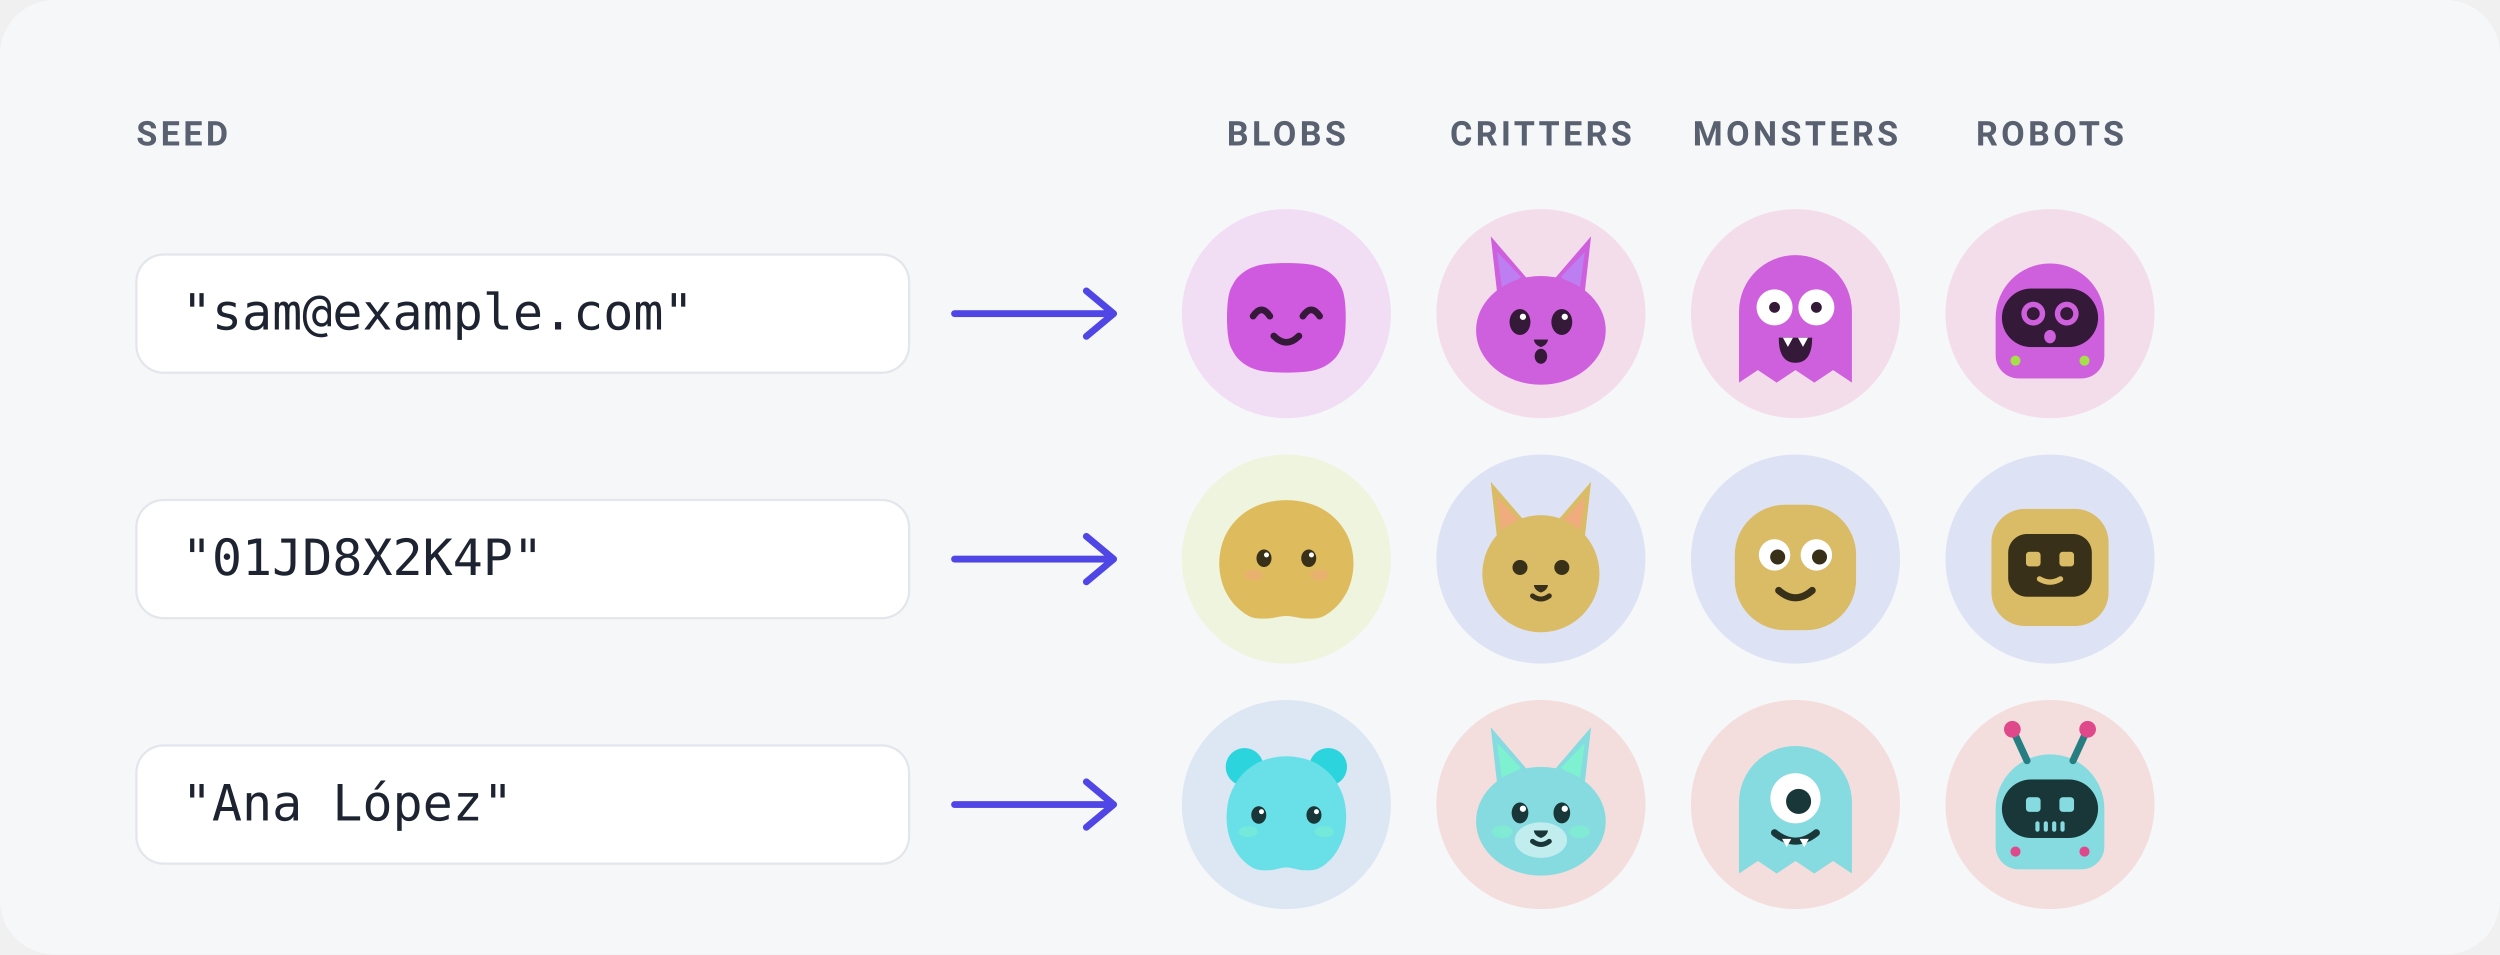
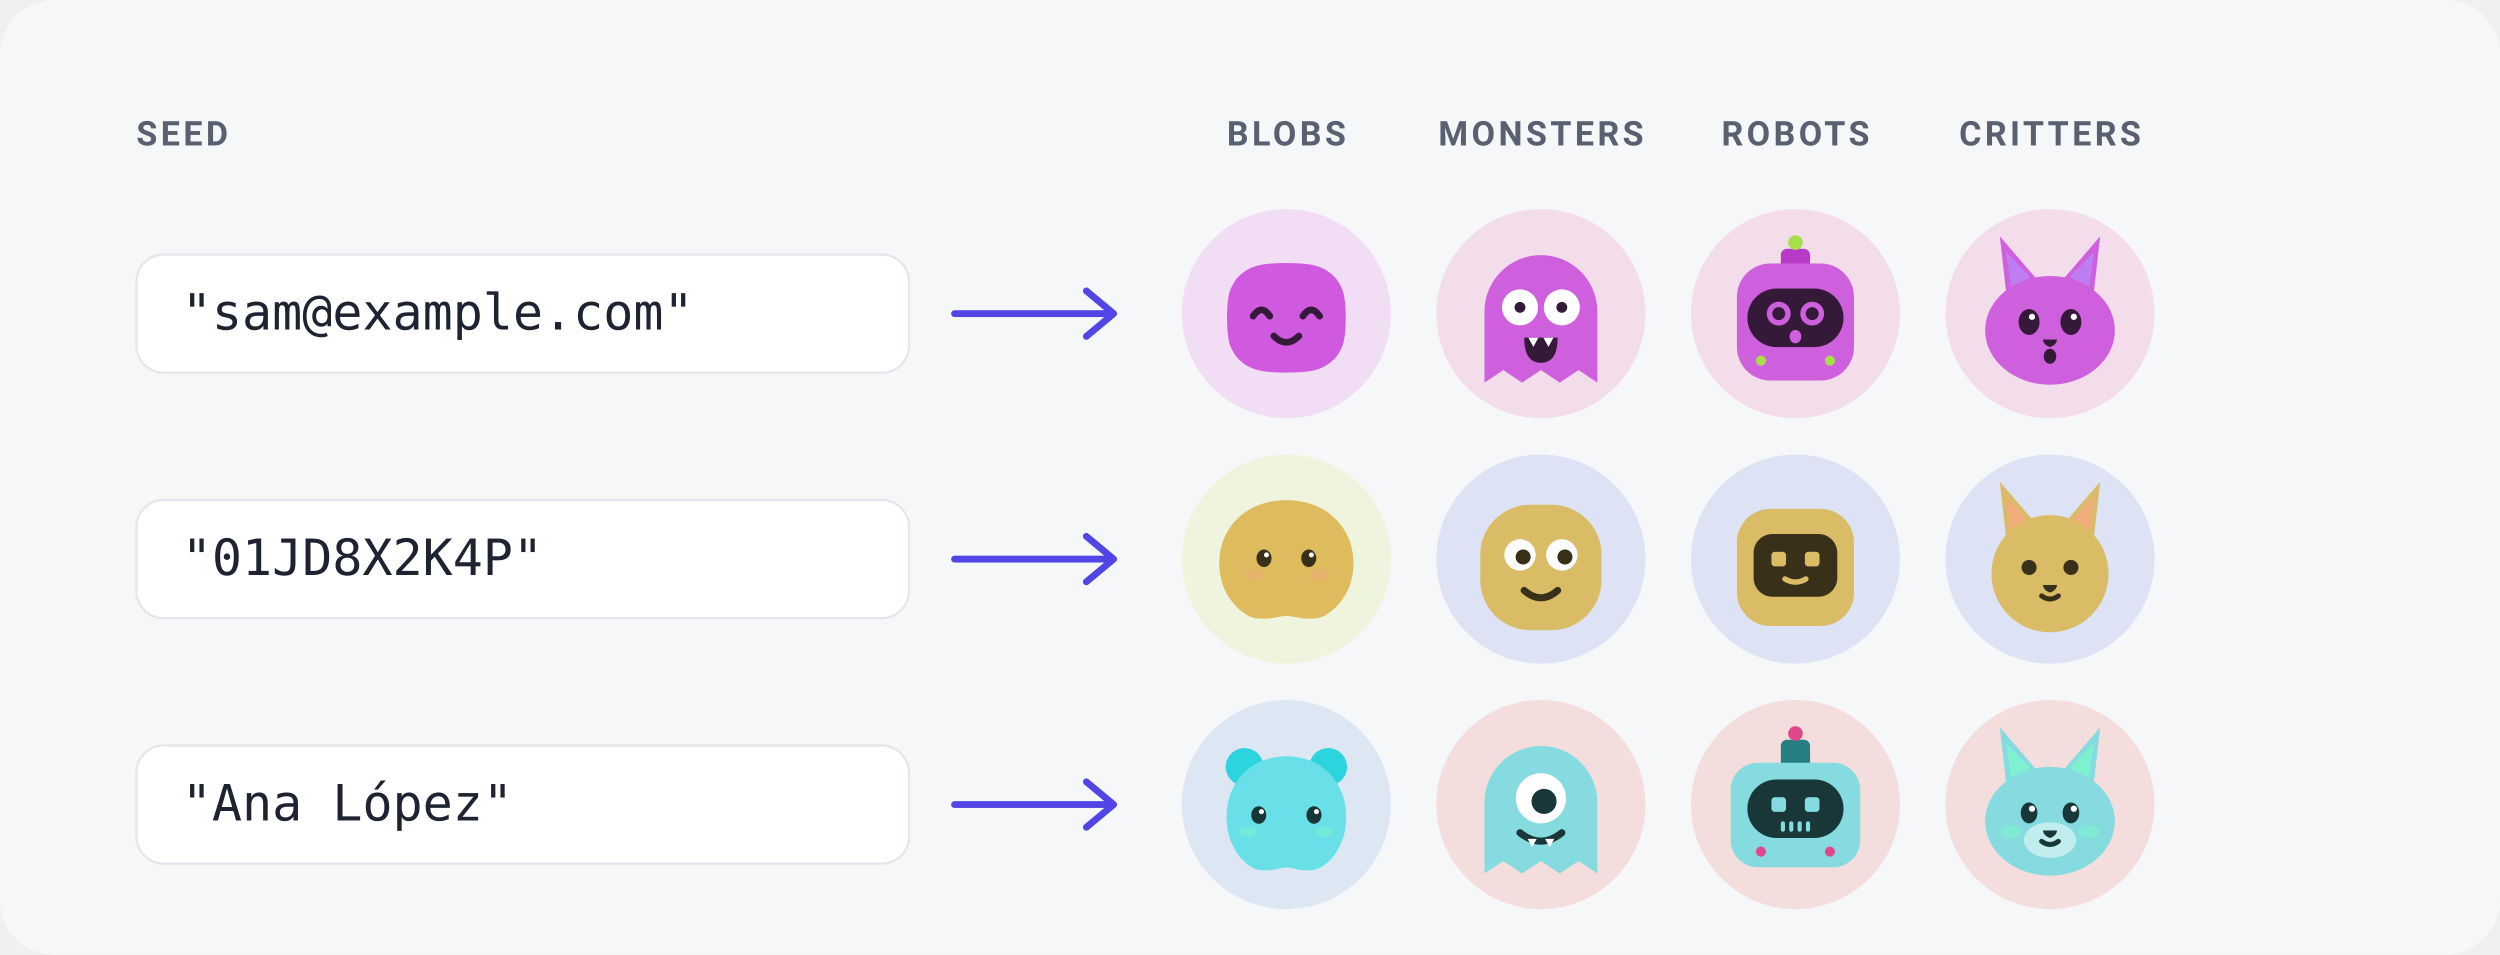
<svg xmlns="http://www.w3.org/2000/svg" viewBox="0 0 1100 420" width="1100" height="420">
  <rect width="1100" height="420" rx="24" fill="#f6f7f9" />
  <text x="60" y="64" font-size="15" fill="#596170" font-family="system-ui, -apple-system, 'Segoe UI', Roboto, sans-serif" font-weight="700" letter-spacing="1.5">SEED</text>
  <text x="566" y="64" font-size="15" fill="#596170" font-family="system-ui, -apple-system, 'Segoe UI', Roboto, sans-serif" font-weight="700" letter-spacing="1.5" text-anchor="middle">BLOBS</text>
-   <text x="678" y="64" font-size="15" fill="#596170" font-family="system-ui, -apple-system, 'Segoe UI', Roboto, sans-serif" font-weight="700" letter-spacing="1.5" text-anchor="middle">CRITTERS</text>
-   <text x="790" y="64" font-size="15" fill="#596170" font-family="system-ui, -apple-system, 'Segoe UI', Roboto, sans-serif" font-weight="700" letter-spacing="1.5" text-anchor="middle">MONSTERS</text>
-   <text x="902" y="64" font-size="15" fill="#596170" font-family="system-ui, -apple-system, 'Segoe UI', Roboto, sans-serif" font-weight="700" letter-spacing="1.5" text-anchor="middle">ROBOTS</text>
+   <text x="678" y="64" font-size="15" fill="#596170" font-family="system-ui, -apple-system, 'Segoe UI', Roboto, sans-serif" font-weight="700" letter-spacing="1.5" text-anchor="middle">MONSTERS</text>
+   <text x="790" y="64" font-size="15" fill="#596170" font-family="system-ui, -apple-system, 'Segoe UI', Roboto, sans-serif" font-weight="700" letter-spacing="1.5" text-anchor="middle">ROBOTS</text>
+   <text x="902" y="64" font-size="15" fill="#596170" font-family="system-ui, -apple-system, 'Segoe UI', Roboto, sans-serif" font-weight="700" letter-spacing="1.5" text-anchor="middle">CRITTERS</text>
  <rect x="60" y="112" width="340" height="52" rx="12" fill="#ffffff" stroke="#e3e6eb" />
  <text x="80" y="145" font-size="22" fill="#1d2330" font-family="ui-monospace, SFMono-Regular, Menlo, Consolas, monospace">"sam@example.com"</text>
  <path d="M420 138h70m-12 -10 12 10 -12 10" stroke="#4f46e5" stroke-width="3" fill="none" stroke-linecap="round" stroke-linejoin="round" />
  <svg x="520" y="92" viewBox="0 0 100 100" width="92" height="92" aria-hidden="true">
    <circle cx="50" cy="50" r="50" fill="#f1ddf4" />
    <path d="M78.4 52C78.4 55.3 78.2 59.3 77.7 61.9C77.3 64.6 76.6 66.2 75.6 67.9C74.7 69.7 73.6 71.2 72.2 72.4C70.8 73.7 69.2 74.8 67.3 75.7C65.4 76.5 63.6 77.2 60.7 77.6C57.9 78 53.6 78.2 50 78.2C46.4 78.2 42.1 78 39.3 77.6C36.4 77.2 34.6 76.5 32.7 75.7C30.8 74.8 29.2 73.7 27.8 72.4C26.4 71.2 25.3 69.7 24.4 67.9C23.4 66.2 22.7 64.6 22.3 61.9C21.8 59.3 21.6 55.3 21.6 52C21.6 48.7 21.8 44.7 22.3 42.1C22.7 39.4 23.4 37.8 24.4 36.1C25.3 34.3 26.4 32.8 27.8 31.6C29.2 30.3 30.8 29.2 32.7 28.3C34.6 27.5 36.4 26.8 39.3 26.4C42.1 26 46.4 25.8 50 25.8C53.6 25.8 57.9 26 60.7 26.4C63.6 26.8 65.4 27.5 67.3 28.3C69.2 29.2 70.8 30.3 72.2 31.6C73.6 32.8 74.7 34.3 75.6 36.1C76.6 37.8 77.3 39.4 77.7 42.1C78.2 44.7 78.4 48.7 78.4 52Z" fill="#d05adf" />
    <path d="M34.1 51.2 q4 -6 8 0 M57.9 51.2 q4 -6 8 0" stroke="#351938" stroke-width="3.2" stroke-linecap="round" stroke-linejoin="round" fill="none" />
    <path d="M44 60.7 q6 6 12 0" stroke="#351938" stroke-width="3.2" stroke-linecap="round" stroke-linejoin="round" fill="none" />
  </svg>
  <svg x="632" y="92" viewBox="0 0 100 100" width="92" height="92" aria-hidden="true">
    <circle cx="50" cy="50" r="50" fill="#f4ddeb" />
+     <path d="M23 83V49a27 27 0 0 1 54 0v34l-9-6-9 6-9-6-9 6-9-6z" fill="#cf60dd" />
+     <circle cx="40" cy="47" r="8.6" fill="#fff" />
+     <circle cx="60" cy="47" r="8.6" fill="#fff" />
+     <circle cx="40" cy="47" r="2.6" fill="#351938" />
+     <circle cx="60" cy="47" r="2.6" fill="#351938" />
+     <path d="M42 61.5h16q0 12-8 12t-8-12z" fill="#351938" />
+     <path d="M44 61.5l2.4 4.4 2.4-4.4zM51.2 61.5l2.4 4.4 2.4-4.4z" fill="#fff" />
+   </svg>
+   <svg x="744" y="92" viewBox="0 0 100 100" width="92" height="92" aria-hidden="true">
+     <circle cx="50" cy="50" r="50" fill="#f4ddeb" />
+     <rect x="43" y="19" width="14" height="17" rx="3" fill="#b63ac6" />
+     <circle cx="50" cy="16" r="3.5" fill="#a5df49" />
+     <rect x="22" y="26" width="56" height="56" rx="16" fill="#cf60dd" />
+     <rect x="27" y="38" width="46" height="28" rx="14" fill="#351938" />
+     <circle cx="42" cy="50" r="4.4" stroke="#cf60dd" stroke-width="2.6" fill="none" />
+     <circle cx="58" cy="50" r="4.4" stroke="#cf60dd" stroke-width="2.6" fill="none" />
+     <ellipse cx="50" cy="61" rx="2.8" ry="3.2" fill="#cf60dd" />
+     <circle cx="33.5" cy="72.5" r="2.4" fill="#a5df49" />
+     <circle cx="66.5" cy="72.5" r="2.4" fill="#a5df49" />
+   </svg>
+   <svg x="856" y="92" viewBox="0 0 100 100" width="92" height="92" aria-hidden="true">
+     <circle cx="50" cy="50" r="50" fill="#f4ddeb" />
    <path d="M29.5 44 26 13l18.5 21.5zM70.5 44 74 13 55.5 34.5z" fill="#cf60dd" />
    <path d="M31.5 38.5 29 20.5l11.5 12zM68.5 38.5 71 20.5l-11.5 12z" fill="#bd7ef1" />
    <ellipse cx="50" cy="58" rx="31" ry="26" fill="#cf60dd" />
    <ellipse cx="40" cy="54" rx="5" ry="6.2" fill="#351938" />
    <ellipse cx="60" cy="54" rx="5" ry="6.2" fill="#351938" />
    <circle cx="41.4" cy="51.52" r="1.5" fill="#fff" />
    <circle cx="61.4" cy="51.52" r="1.5" fill="#fff" />
    <path d="M46.6 62.4h6.8q-.4 2.6-3.4 3.6-3-1-3.4-3.6z" fill="#351938" />
    <ellipse cx="50" cy="70.4" rx="3" ry="3.6" fill="#351938" />
-   </svg>
-   <svg x="744" y="92" viewBox="0 0 100 100" width="92" height="92" aria-hidden="true">
-     <circle cx="50" cy="50" r="50" fill="#f4ddeb" />
-     <path d="M23 83V49a27 27 0 0 1 54 0v34l-9-6-9 6-9-6-9 6-9-6z" fill="#cf60dd" />
-     <circle cx="40" cy="47" r="8.6" fill="#fff" />
-     <circle cx="60" cy="47" r="8.6" fill="#fff" />
-     <circle cx="40" cy="47" r="2.6" fill="#351938" />
-     <circle cx="60" cy="47" r="2.6" fill="#351938" />
-     <path d="M42 61.5h16q0 12-8 12t-8-12z" fill="#351938" />
-     <path d="M44 61.5l2.4 4.4 2.4-4.4zM51.2 61.5l2.4 4.4 2.4-4.4z" fill="#fff" />
-   </svg>
-   <svg x="856" y="92" viewBox="0 0 100 100" width="92" height="92" aria-hidden="true">
-     <circle cx="50" cy="50" r="50" fill="#f4ddeb" />
-     <path d="M24 52a26 26 0 0 1 52 0v18a11 11 0 0 1-11 11H35a11 11 0 0 1-11-11z" fill="#cf60dd" />
-     <rect x="27" y="38" width="46" height="28" rx="14" fill="#351938" />
-     <circle cx="42" cy="50" r="4.4" stroke="#cf60dd" stroke-width="2.6" fill="none" />
-     <circle cx="58" cy="50" r="4.4" stroke="#cf60dd" stroke-width="2.6" fill="none" />
-     <ellipse cx="50" cy="61" rx="2.8" ry="3.2" fill="#cf60dd" />
-     <circle cx="33.5" cy="72.5" r="2.4" fill="#a5df49" />
-     <circle cx="66.5" cy="72.5" r="2.4" fill="#a5df49" />
  </svg>
  <rect x="60" y="220" width="340" height="52" rx="12" fill="#ffffff" stroke="#e3e6eb" />
  <text x="80" y="253" font-size="22" fill="#1d2330" font-family="ui-monospace, SFMono-Regular, Menlo, Consolas, monospace">"01JD8X2K4P"</text>
  <path d="M420 246h70m-12 -10 12 10 -12 10" stroke="#4f46e5" stroke-width="3" fill="none" stroke-linecap="round" stroke-linejoin="round" />
  <svg x="520" y="200" viewBox="0 0 100 100" width="92" height="92" aria-hidden="true">
    <circle cx="50" cy="50" r="50" fill="#eef4dd" />
    <path d="M82.1 52C82.1 54.8 81.7 57.7 81 60.3C80.3 62.9 79.3 65.4 77.9 67.6C76.6 69.8 74.9 71.9 73 73.6C71.1 75.3 68.9 77 66.6 77.8C64.2 78.6 61.6 78.5 58.8 78.4C56.1 78.3 52.9 77.2 50 77.2C47.1 77.2 43.9 78.3 41.2 78.4C38.4 78.5 35.8 78.6 33.4 77.8C31.1 77 28.9 75.3 27 73.6C25.1 71.9 23.4 69.8 22.1 67.6C20.7 65.4 19.7 62.9 19 60.3C18.3 57.7 17.9 54.8 17.9 52C17.9 49.2 18.3 46.3 19 43.7C19.7 41.1 20.7 38.6 22.1 36.4C23.4 34.2 25.1 32.1 27 30.3C28.9 28.5 31.1 26.9 33.4 25.7C35.8 24.4 38.4 23.5 41.2 22.8C43.9 22.2 47.1 21.8 50 21.8C52.9 21.8 56.1 22.2 58.8 22.8C61.6 23.5 64.2 24.4 66.6 25.7C68.9 26.9 71.1 28.5 73 30.3C74.9 32.1 76.6 34.2 77.9 36.4C79.3 38.6 80.3 41.1 81 43.7C81.7 46.3 82.1 49.2 82.1 52Z" fill="#debb5c" />
    <ellipse cx="34.3" cy="57.6" rx="4.5" ry="2.6" fill="#f1ac7e" opacity=".55" />
    <ellipse cx="65.7" cy="57.6" rx="4.5" ry="2.6" fill="#f1ac7e" opacity=".55" />
    <ellipse cx="39.3" cy="49.6" rx="3.6" ry="4.2" fill="#383019" />
    <circle cx="40.5" cy="48" r="1.2" fill="#fff" />
    <ellipse cx="60.7" cy="49.6" rx="3.6" ry="4.2" fill="#383019" />
    <circle cx="62" cy="48" r="1.2" fill="#fff" />
  </svg>
  <svg x="632" y="200" viewBox="0 0 100 100" width="92" height="92" aria-hidden="true">
    <circle cx="50" cy="50" r="50" fill="#dde3f4" />
+     <rect x="21" y="24" width="58" height="60" rx="24" fill="#dabb66" />
+     <circle cx="40" cy="48" r="7.5" fill="#fff" />
+     <circle cx="60" cy="48" r="7.5" fill="#fff" />
+     <circle cx="41.5" cy="49" r="3.6" fill="#383019" />
+     <circle cx="61.5" cy="49" r="3.6" fill="#383019" />
+     <path d="M42 65q8 7 16 0" stroke="#383019" stroke-width="3.4" stroke-linecap="round" stroke-linejoin="round" fill="none" />
+   </svg>
+   <svg x="744" y="200" viewBox="0 0 100 100" width="92" height="92" aria-hidden="true">
+     <circle cx="50" cy="50" r="50" fill="#dde3f4" />
+     <rect x="22" y="26" width="56" height="56" rx="16" fill="#dabb66" />
+     <rect x="30" y="38" width="40" height="30" rx="9" fill="#383019" />
+     <rect x="38.5" y="46.5" width="7" height="7" rx="1.6" fill="#dabb66" />
+     <rect x="54.5" y="46.5" width="7" height="7" rx="1.6" fill="#dabb66" />
+     <path d="M45 59.5q5 3 10 0" stroke="#dabb66" stroke-width="2.6" stroke-linecap="round" stroke-linejoin="round" fill="none" />
+   </svg>
+   <svg x="856" y="200" viewBox="0 0 100 100" width="92" height="92" aria-hidden="true">
+     <circle cx="50" cy="50" r="50" fill="#dde3f4" />
    <path d="M29.5 44 26 13l18.5 21.5zM70.5 44 74 13 55.5 34.5z" fill="#dabb66" />
    <path d="M31.5 38.5 29 20.5l11.5 12zM68.5 38.5 71 20.5l-11.5 12z" fill="#f1ac7e" />
    <circle cx="50" cy="57" r="28" fill="#dabb66" />
    <circle cx="40" cy="54" r="3.6" fill="#383019" />
    <circle cx="60" cy="54" r="3.6" fill="#383019" />
    <path d="M46.6 62.4h6.8q-.4 2.6-3.4 3.6-3-1-3.4-3.6z" fill="#383019" />
    <path d="M46 67.6q4 3 8 0" stroke="#383019" stroke-width="2.4" stroke-linecap="round" stroke-linejoin="round" fill="none" />
-   </svg>
-   <svg x="744" y="200" viewBox="0 0 100 100" width="92" height="92" aria-hidden="true">
-     <circle cx="50" cy="50" r="50" fill="#dde3f4" />
-     <rect x="21" y="24" width="58" height="60" rx="24" fill="#dabb66" />
-     <circle cx="40" cy="48" r="7.5" fill="#fff" />
-     <circle cx="60" cy="48" r="7.5" fill="#fff" />
-     <circle cx="41.5" cy="49" r="3.6" fill="#383019" />
-     <circle cx="61.5" cy="49" r="3.6" fill="#383019" />
-     <path d="M42 65q8 7 16 0" stroke="#383019" stroke-width="3.4" stroke-linecap="round" stroke-linejoin="round" fill="none" />
-   </svg>
-   <svg x="856" y="200" viewBox="0 0 100 100" width="92" height="92" aria-hidden="true">
-     <circle cx="50" cy="50" r="50" fill="#dde3f4" />
-     <rect x="22" y="26" width="56" height="56" rx="16" fill="#dabb66" />
-     <rect x="30" y="38" width="40" height="30" rx="9" fill="#383019" />
-     <rect x="38.5" y="46.5" width="7" height="7" rx="1.6" fill="#dabb66" />
-     <rect x="54.5" y="46.5" width="7" height="7" rx="1.6" fill="#dabb66" />
-     <path d="M45 59.5q5 3 10 0" stroke="#dabb66" stroke-width="2.6" stroke-linecap="round" stroke-linejoin="round" fill="none" />
  </svg>
  <rect x="60" y="328" width="340" height="52" rx="12" fill="#ffffff" stroke="#e3e6eb" />
  <text x="80" y="361" font-size="22" fill="#1d2330" font-family="ui-monospace, SFMono-Regular, Menlo, Consolas, monospace">"Ana López"</text>
  <path d="M420 354h70m-12 -10 12 10 -12 10" stroke="#4f46e5" stroke-width="3" fill="none" stroke-linecap="round" stroke-linejoin="round" />
  <svg x="520" y="308" viewBox="0 0 100 100" width="92" height="92" aria-hidden="true">
    <circle cx="50" cy="50" r="50" fill="#dde7f4" />
    <circle cx="30" cy="32" r="9" fill="#2cd4dd" />
    <circle cx="70" cy="32" r="9" fill="#2cd4dd" />
    <path d="M78.6 56C78.6 58.7 78.3 61.5 77.7 64C77.1 66.5 76.1 68.9 74.9 71C73.8 73.2 72.3 75.2 70.6 76.8C68.9 78.5 66.9 80.1 64.8 80.8C62.7 81.6 60.4 81.5 57.9 81.4C55.4 81.3 52.6 80.1 50 80.1C47.4 80.1 44.6 81.3 42.1 81.4C39.6 81.5 37.3 81.6 35.2 80.8C33.1 80.1 31.1 78.5 29.4 76.8C27.7 75.2 26.2 73.2 25.1 71C23.9 68.9 22.9 66.5 22.3 64C21.7 61.5 21.4 58.7 21.4 56C21.4 53.3 21.7 50.5 22.3 48C22.9 45.5 23.9 43.1 25.1 41C26.2 38.8 27.7 36.8 29.4 35.1C31.1 33.4 33.1 31.9 35.2 30.6C37.3 29.4 39.6 28.5 42.1 27.9C44.6 27.3 47.4 26.9 50 26.9C52.6 26.9 55.4 27.3 57.9 27.9C60.4 28.5 62.7 29.4 64.8 30.6C66.9 31.9 68.9 33.4 70.6 35.1C72.3 36.8 73.8 38.8 74.9 41C76.1 43.1 77.1 45.5 77.7 48C78.3 50.5 78.6 53.3 78.6 56Z" fill="#69e0e7" />
    <ellipse cx="31.8" cy="63" rx="4.5" ry="2.6" fill="#7ef1d0" opacity=".55" />
    <ellipse cx="68.2" cy="63" rx="4.5" ry="2.6" fill="#7ef1d0" opacity=".55" />
    <ellipse cx="36.8" cy="55" rx="3.6" ry="4.2" fill="#193738" />
    <circle cx="38.1" cy="53.4" r="1.2" fill="#fff" />
    <ellipse cx="63.2" cy="55" rx="3.6" ry="4.2" fill="#193738" />
    <circle cx="64.4" cy="53.4" r="1.2" fill="#fff" />
  </svg>
  <svg x="632" y="308" viewBox="0 0 100 100" width="92" height="92" aria-hidden="true">
    <circle cx="50" cy="50" r="50" fill="#f4dedd" />
+     <path d="M23 83V49a27 27 0 0 1 54 0v34l-9-6-9 6-9-6-9 6-9-6z" fill="#85dbdf" />
+     <circle cx="50" cy="47" r="12" fill="#fff" />
+     <circle cx="51.5" cy="48.5" r="6" fill="#193738" />
+     <path d="M40 63.5q10 8 20 0" stroke="#193738" stroke-width="3.4" stroke-linecap="round" stroke-linejoin="round" fill="none" />
+     <path d="M43.6 66.4l2.2 4 2.2-4zM52 66.4l2.2 4 2.2-4z" fill="#fff" />
+   </svg>
+   <svg x="744" y="308" viewBox="0 0 100 100" width="92" height="92" aria-hidden="true">
+     <circle cx="50" cy="50" r="50" fill="#f4dedd" />
+     <rect x="43" y="19" width="14" height="17" rx="3" fill="#267e83" />
+     <circle cx="50" cy="16" r="3.5" fill="#df498c" />
+     <rect x="19" y="30" width="62" height="50" rx="13" fill="#85dbdf" />
+     <rect x="27" y="38" width="46" height="28" rx="14" fill="#193738" />
+     <rect x="38.5" y="46.5" width="7" height="7" rx="1.6" fill="#85dbdf" />
+     <rect x="54.5" y="46.5" width="7" height="7" rx="1.6" fill="#85dbdf" />
+     <path d="M44 59v3M48 59v3M52 59v3M56 59v3" stroke="#85dbdf" stroke-width="2" stroke-linecap="round" stroke-linejoin="round" fill="none" />
+     <circle cx="33.5" cy="72.5" r="2.4" fill="#df498c" />
+     <circle cx="66.5" cy="72.5" r="2.4" fill="#df498c" />
+   </svg>
+   <svg x="856" y="308" viewBox="0 0 100 100" width="92" height="92" aria-hidden="true">
+     <circle cx="50" cy="50" r="50" fill="#f4dedd" />
    <path d="M29.5 44 26 13l18.5 21.5zM70.5 44 74 13 55.5 34.5z" fill="#85dbdf" />
    <path d="M31.5 38.5 29 20.5l11.5 12zM68.5 38.5 71 20.5l-11.5 12z" fill="#7ef1d0" />
    <ellipse cx="50" cy="58" rx="31" ry="26" fill="#85dbdf" />
    <ellipse cx="50" cy="67" rx="12.5" ry="8.5" fill="#fff" opacity=".5" />
    <ellipse cx="40" cy="54" rx="4" ry="5" fill="#193738" />
    <ellipse cx="60" cy="54" rx="4" ry="5" fill="#193738" />
    <circle cx="41.4" cy="52" r="1.5" fill="#fff" />
    <circle cx="61.4" cy="52" r="1.5" fill="#fff" />
    <path d="M46.6 62.4h6.8q-.4 2.6-3.4 3.6-3-1-3.4-3.6z" fill="#193738" />
    <path d="M46 67.6q4 3 8 0" stroke="#193738" stroke-width="2.4" stroke-linecap="round" stroke-linejoin="round" fill="none" />
    <ellipse cx="31.5" cy="63" rx="5" ry="3" fill="#7ef1d0" opacity=".7" />
    <ellipse cx="68.5" cy="63" rx="5" ry="3" fill="#7ef1d0" opacity=".7" />
  </svg>
-   <svg x="744" y="308" viewBox="0 0 100 100" width="92" height="92" aria-hidden="true">
-     <circle cx="50" cy="50" r="50" fill="#f4dedd" />
-     <path d="M23 83V49a27 27 0 0 1 54 0v34l-9-6-9 6-9-6-9 6-9-6z" fill="#85dbdf" />
-     <circle cx="50" cy="47" r="12" fill="#fff" />
-     <circle cx="51.5" cy="48.5" r="6" fill="#193738" />
-     <path d="M40 63.5q10 8 20 0" stroke="#193738" stroke-width="3.4" stroke-linecap="round" stroke-linejoin="round" fill="none" />
-     <path d="M43.6 66.4l2.2 4 2.2-4zM52 66.4l2.2 4 2.2-4z" fill="#fff" />
-   </svg>
-   <svg x="856" y="308" viewBox="0 0 100 100" width="92" height="92" aria-hidden="true">
-     <circle cx="50" cy="50" r="50" fill="#f4dedd" />
-     <path d="M24 52a26 26 0 0 1 52 0v18a11 11 0 0 1-11 11H35a11 11 0 0 1-11-11z" fill="#85dbdf" />
-     <path d="M39 29 33 16M61 29l6-13" stroke="#267e83" stroke-width="3.4" stroke-linecap="round" />
-     <circle cx="32" cy="14" r="4" fill="#df498c" />
-     <circle cx="68" cy="14" r="4" fill="#df498c" />
-     <rect x="27" y="38" width="46" height="28" rx="14" fill="#193738" />
-     <rect x="38.5" y="46.5" width="7" height="7" rx="1.6" fill="#85dbdf" />
-     <rect x="54.5" y="46.5" width="7" height="7" rx="1.6" fill="#85dbdf" />
-     <path d="M44 59v3M48 59v3M52 59v3M56 59v3" stroke="#85dbdf" stroke-width="2" stroke-linecap="round" stroke-linejoin="round" fill="none" />
-     <circle cx="33.5" cy="72.5" r="2.4" fill="#df498c" />
-     <circle cx="66.5" cy="72.5" r="2.4" fill="#df498c" />
-   </svg>
</svg>
